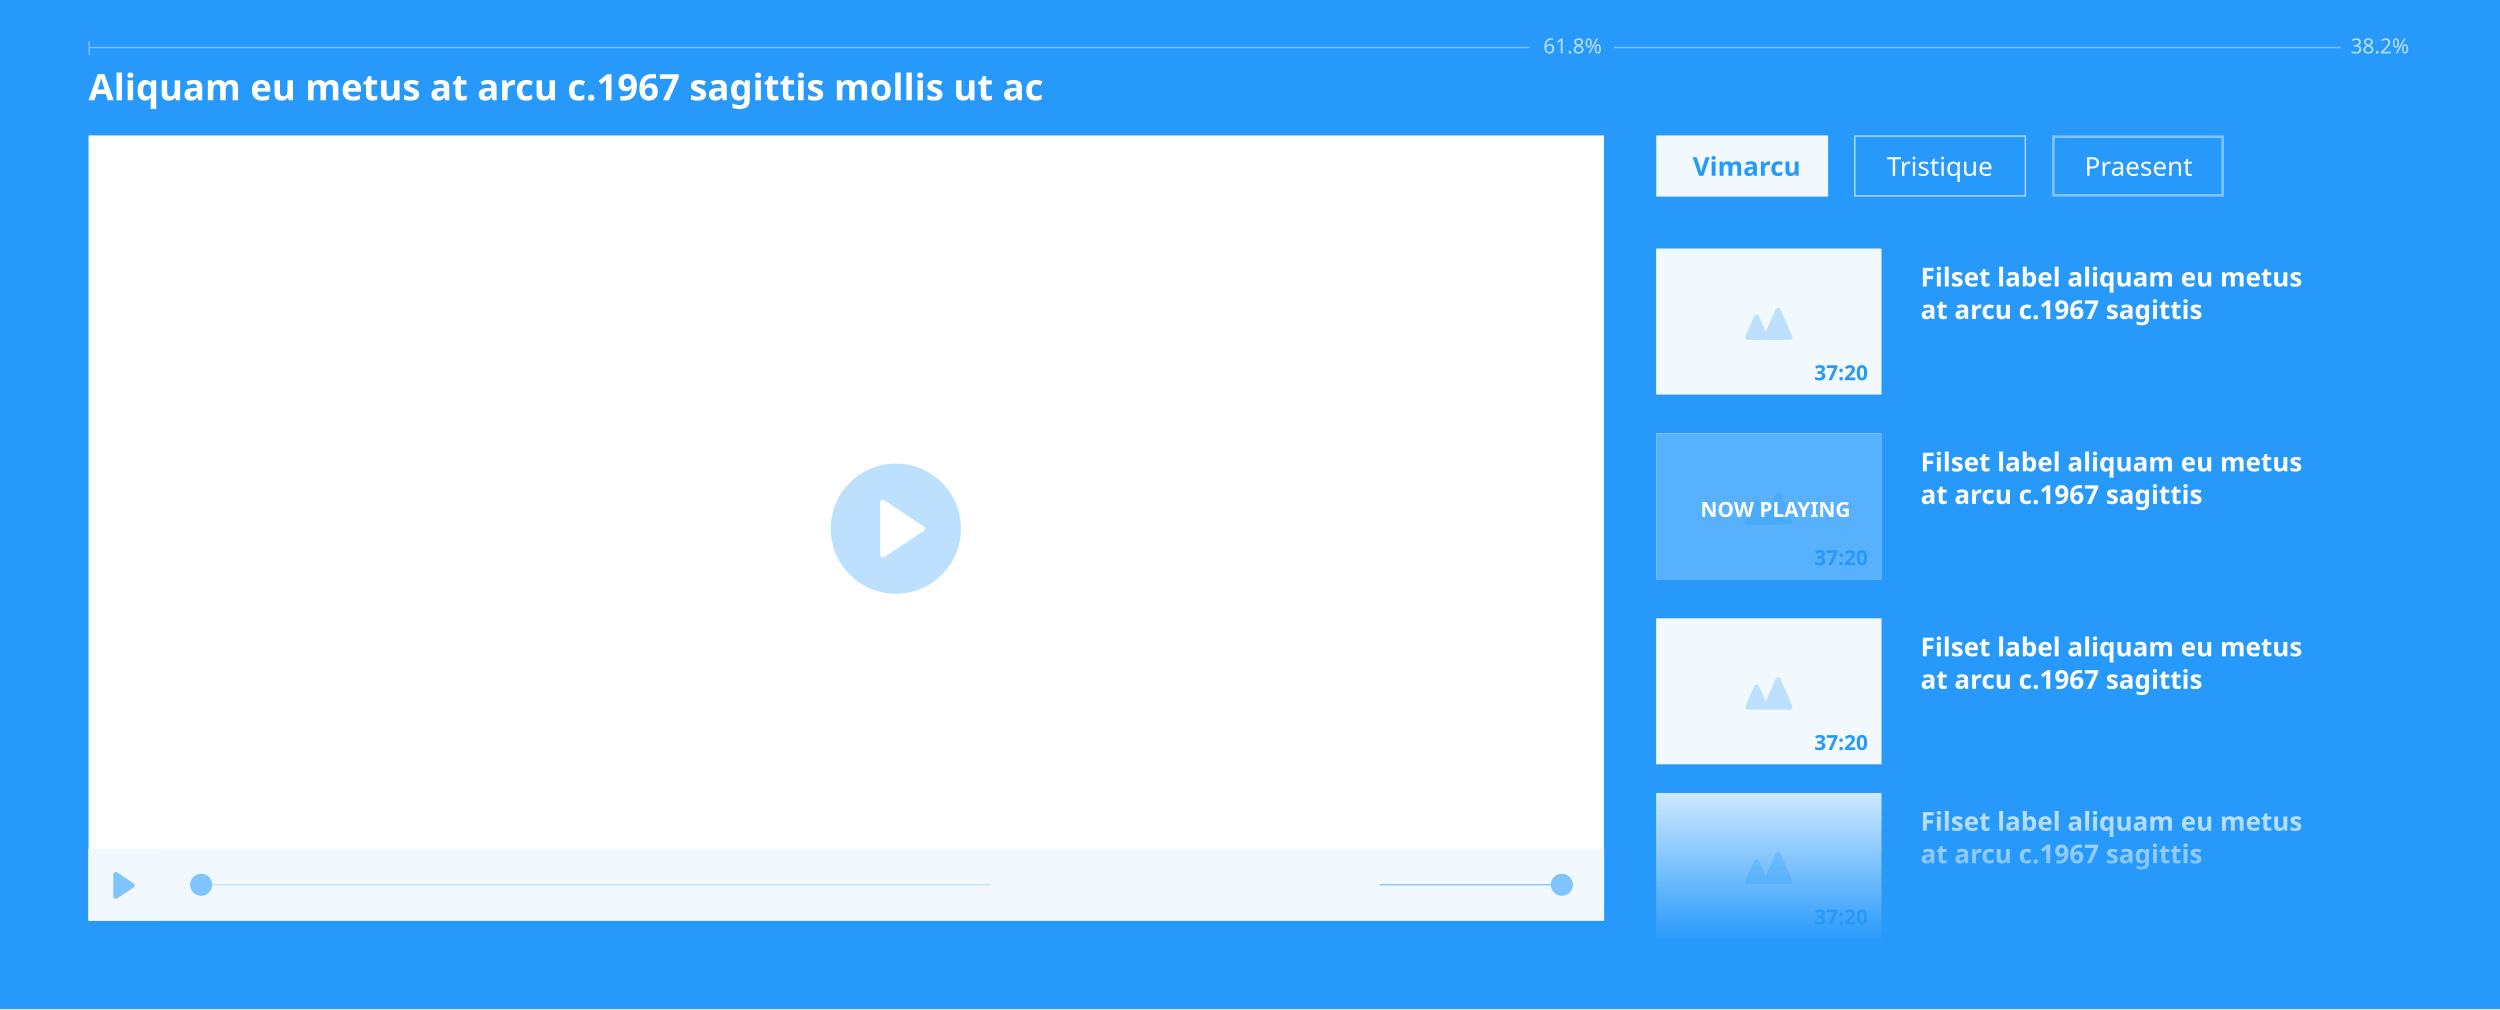
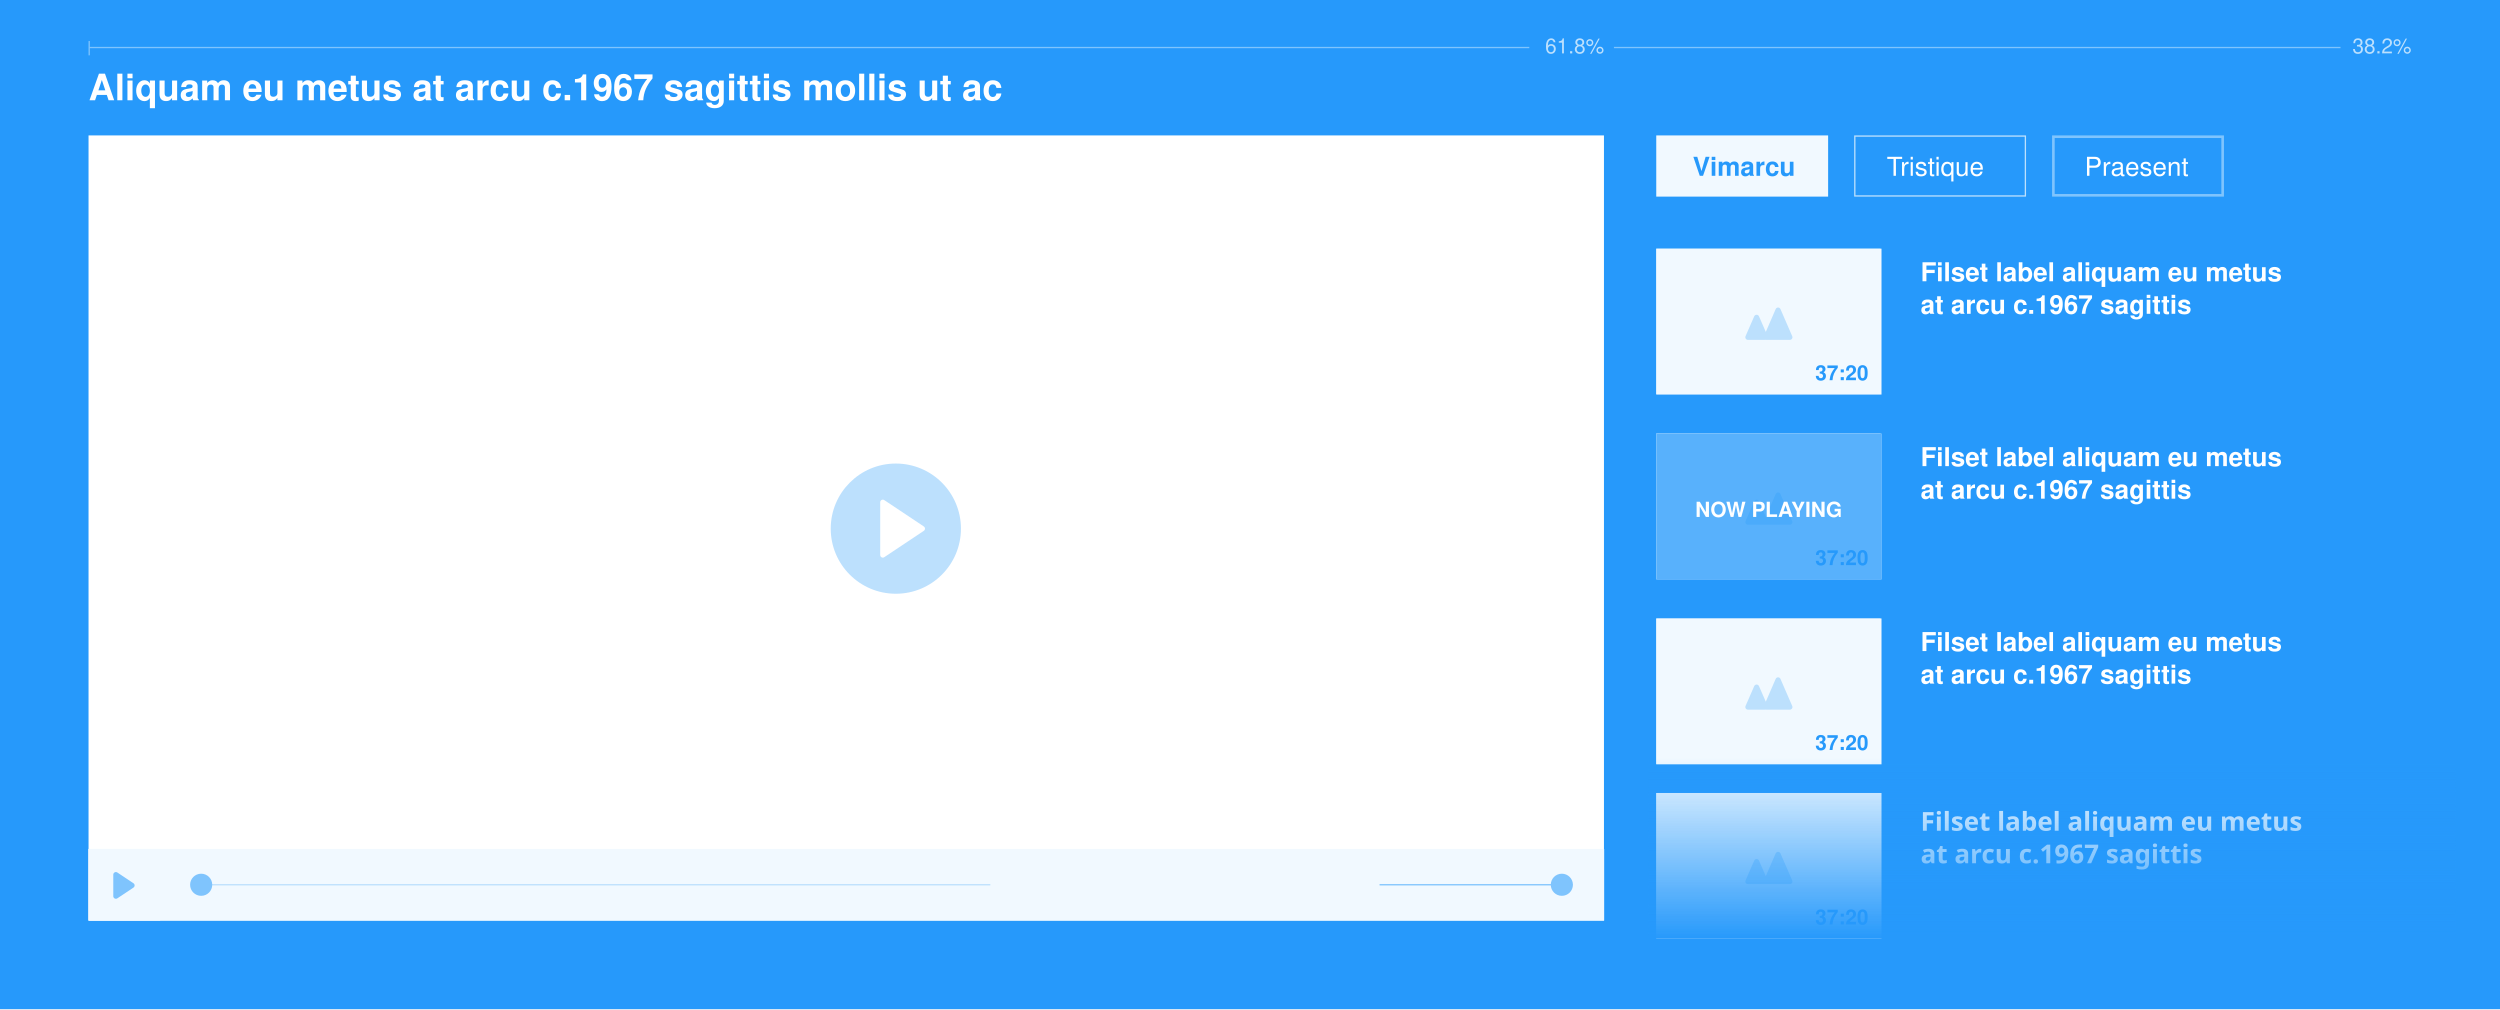
<svg xmlns="http://www.w3.org/2000/svg" width="1920" height="775" viewBox="0 0 1920 775">
  <defs>
-     <style>.a{clip-path:url(#c);}.b,.f,.p{fill:#2699fb;}.c,.g,.i,.j,.o{fill:#fff;}.c{font-size:28px;}.c,.f,.g,.i,.p{font-family:AkkuratPro-Bold, Akkurat Pro;font-weight:700;}.d,.l,.q{fill:#bce0fd;}.e{fill:#f1f9ff;}.f,.i,.l{font-size:16px;}.g,.o,.p{font-size:20px;}.h{fill:rgba(38,153,251,0.75);}.k,.m,.n,.s,.v{fill:none;}.k,.n{stroke:#7fc4fd;}.l,.o{font-family:AkkuratPro-Regular, Akkurat Pro;}.m,.q{stroke:#bce0fd;}.n{stroke-width:2px;}.r{fill:#7fc4fd;}.s{stroke:#707070;}.t{fill:url(#a);}.u{stroke:none;}</style>
+     <style>.a{clip-path:url(#c);}.b,.f,.p{fill:#2699fb;}.c,.g,.i,.j,.o,.t{fill:#fff;}.c{font-size:28px;}.c,.f,.g,.i,.p{font-family:Helvetica-Bold, Helvetica;}.c,.f,.g,.i,.p,.t{font-weight:700;}.d,.l,.q{fill:#bce0fd;}.e{fill:#f1f9ff;}.f,.i,.l{font-size:16px;}.g,.o,.p,.t{font-size:20px;}.h{fill:rgba(38,153,251,0.75);}.k,.m,.n,.s,.w{fill:none;}.k,.n{stroke:#7fc4fd;}.l,.o{font-family:Helvetica;}.m,.q{stroke:#bce0fd;}.n{stroke-width:2px;}.r{fill:#7fc4fd;}.s{stroke:#707070;}.t{font-family:AkkuratPro-Bold, Akkurat Pro;}.u{fill:url(#a);}.v{stroke:none;}</style>
    <linearGradient id="a" y1="0.572" x2="1" y2="0.572" gradientUnits="objectBoundingBox">
      <stop offset="0" stop-color="#2699fb" stop-opacity="0" />
      <stop offset="1" stop-color="#2699fb" />
    </linearGradient>
    <clipPath id="c">
      <rect width="1920" height="775" />
    </clipPath>
  </defs>
  <g id="b" class="a">
    <rect class="j" width="1920" height="775" />
    <g transform="translate(-301 -273)">
      <path class="b" d="M0,0H1920V775H0Z" transform="translate(301 273)" />
      <text class="c" transform="translate(369 350)">
        <tspan x="0" y="0">Aliquam eu metus at arcu c.1967 sagittis mollis ut ac</tspan>
      </text>
      <g transform="translate(-35 87)">
        <g transform="translate(1513 -579)">
          <rect class="d" width="172.225" height="111.686" transform="translate(95 956)" />
          <g transform="translate(95 956)">
            <path class="e" d="M173,112H0V0H173V112ZM84.121,69.978h0a2.052,2.052,0,0,0,.4.039H102.6a2,2,0,0,0,1.834-2.8l-9.04-20.833a2,2,0,0,0-3.669,0l-7.6,17.523L78.9,51.937a2,2,0,0,0-3.667,0l-6.659,15.28a2,2,0,0,0,1.834,2.8H83.726a2.033,2.033,0,0,0,.395-.039Z" />
          </g>
        </g>
        <text class="f" transform="translate(1771 478)">
-           <tspan x="-41.616" y="0">37:20</tspan>
+           <tspan x="-40.922" y="0">37:20</tspan>
        </text>
      </g>
      <g transform="translate(-35 229)">
        <g transform="translate(1513 -579)">
          <rect class="d" width="172.225" height="111.686" transform="translate(95 956)" />
          <g transform="translate(95 956)">
            <path class="e" d="M173,112H0V0H173V112ZM84.121,69.978h0a2.052,2.052,0,0,0,.4.039H102.6a2,2,0,0,0,1.834-2.8l-9.04-20.833a2,2,0,0,0-3.669,0l-7.6,17.523L78.9,51.937a2,2,0,0,0-3.667,0l-6.659,15.28a2,2,0,0,0,1.834,2.8H83.726a2.033,2.033,0,0,0,.395-.039Z" />
          </g>
        </g>
        <text class="f" transform="translate(1771 478)">
-           <tspan x="-41.616" y="0">37:20</tspan>
+           <tspan x="-40.922" y="0">37:20</tspan>
        </text>
      </g>
      <g transform="translate(-35 371)">
        <g transform="translate(1513 -579)">
          <rect class="d" width="172.225" height="111.686" transform="translate(95 956)" />
          <g transform="translate(95 956)">
            <path class="e" d="M173,112H0V0H173V112ZM84.121,69.978h0a2.052,2.052,0,0,0,.4.039H102.6a2,2,0,0,0,1.834-2.8l-9.04-20.833a2,2,0,0,0-3.669,0l-7.6,17.523L78.9,51.937a2,2,0,0,0-3.667,0l-6.659,15.28a2,2,0,0,0,1.834,2.8H83.726a2.033,2.033,0,0,0,.395-.039Z" />
          </g>
        </g>
        <text class="f" transform="translate(1771 478)">
-           <tspan x="-41.616" y="0">37:20</tspan>
+           <tspan x="-40.922" y="0">37:20</tspan>
        </text>
      </g>
      <text class="g" transform="translate(1776 474)">
-         <tspan x="0" y="19">Filset label aliquam eu metus </tspan>
-         <tspan x="0" y="44">at arcu c.1967 sagittis </tspan>
+         <tspan x="0" y="15">Filset label aliquam eu metus </tspan>
+         <tspan x="0" y="40">at arcu c.1967 sagittis </tspan>
      </text>
      <text class="g" transform="translate(1776 616)">
-         <tspan x="0" y="19">Filset label aliquam eu metus </tspan>
-         <tspan x="0" y="44">at arcu c.1967 sagittis </tspan>
+         <tspan x="0" y="15">Filset label aliquam eu metus </tspan>
+         <tspan x="0" y="40">at arcu c.1967 sagittis </tspan>
      </text>
      <text class="g" transform="translate(1776 758)">
-         <tspan x="0" y="19">Filset label aliquam eu metus </tspan>
-         <tspan x="0" y="44">at arcu c.1967 sagittis </tspan>
+         <tspan x="0" y="15">Filset label aliquam eu metus </tspan>
+         <tspan x="0" y="40">at arcu c.1967 sagittis </tspan>
      </text>
      <rect class="h" width="173" height="112" transform="translate(1573 606)" />
      <text class="i" transform="translate(1659.5 670)">
-         <tspan x="-52.536" y="0">NOW PLAYING</tspan>
+         <tspan x="-56.598" y="0">NOW PLAYING</tspan>
      </text>
      <path class="j" d="M0,0H1163.837V603H0Z" transform="translate(369 377)" />
      <circle class="d" cx="50" cy="50" r="50" transform="translate(939 629)" />
      <path class="j" d="M22.336,2.5a2,2,0,0,1,3.328,0L45.927,32.891A2,2,0,0,1,44.263,36H3.737a2,2,0,0,1-1.664-3.109Z" transform="translate(1013 655) rotate(90)" />
      <line class="k" x1="1106" transform="translate(369.5 309.5)" />
      <line class="k" x1="558" transform="translate(1540.5 309.5)" />
      <line class="k" y2="11" transform="translate(369.5 304.5)" />
      <text class="l" transform="translate(1533 314)">
-         <tspan x="-46.768" y="0">61.8%</tspan>
+         <tspan x="-45.367" y="0">61.8%</tspan>
      </text>
      <rect class="e" width="132" height="47" transform="translate(1573 377)" />
      <g class="m" transform="translate(1725 377)">
-         <rect class="u" width="132" height="47" />
-         <rect class="v" x="0.5" y="0.5" width="131" height="46" />
+         <rect class="v" width="132" height="47" />
+         <rect class="w" x="0.5" y="0.5" width="131" height="46" />
      </g>
      <g class="n" transform="translate(1877 377)">
-         <rect class="u" width="132" height="47" />
-         <rect class="v" x="1" y="1" width="130" height="45" />
+         <rect class="v" width="132" height="47" />
+         <rect class="w" x="1" y="1" width="130" height="45" />
      </g>
      <text class="o" transform="translate(1750 408)">
        <tspan x="0" y="0">Tristique</tspan>
      </text>
      <text class="p" transform="translate(1601 408)">
        <tspan x="0" y="0">Vimarcu</tspan>
      </text>
      <text class="o" transform="translate(1902 408)">
        <tspan x="0" y="0">Praesent</tspan>
      </text>
      <text class="l" transform="translate(2153 314)">
-         <tspan x="-46.768" y="0">38.2%</tspan>
+         <tspan x="-45.367" y="0">38.2%</tspan>
      </text>
      <rect class="e" width="1164" height="55" transform="translate(369 925)" />
      <rect class="e" width="55" height="55" transform="translate(369 925)" />
      <path class="q" d="M0,0H606.085" transform="translate(455.5 952.5)" />
      <line class="k" x2="148" transform="translate(1360.5 952.5)" />
      <circle class="r" cx="8.5" cy="8.5" r="8.5" transform="translate(1492 944)" />
      <circle class="r" cx="8.5" cy="8.5" r="8.5" transform="translate(447 944)" />
      <path class="r" d="M10.336,2.5a2,2,0,0,1,3.328,0l8.263,12.394A2,2,0,0,1,20.263,18H3.737a2,2,0,0,1-1.664-3.109Z" transform="translate(406 941) rotate(90)" />
      <path class="s" d="M9054.881,847.984" transform="translate(-8709 -12)" />
      <g transform="translate(-35 505)">
        <g transform="translate(1513 -579)">
          <rect class="d" width="172.225" height="111.686" transform="translate(95 956)" />
          <g transform="translate(95 956)">
            <path class="e" d="M173,112H0V0H173V112ZM84.121,69.978h0a2.052,2.052,0,0,0,.4.039H102.6a2,2,0,0,0,1.834-2.8l-9.04-20.833a2,2,0,0,0-3.669,0l-7.6,17.523L78.9,51.937a2,2,0,0,0-3.667,0l-6.659,15.28a2,2,0,0,0,1.834,2.8H83.726a2.033,2.033,0,0,0,.395-.039Z" />
          </g>
        </g>
        <text class="f" transform="translate(1771 478)">
-           <tspan x="-41.616" y="0">37:20</tspan>
+           <tspan x="-40.922" y="0">37:20</tspan>
        </text>
      </g>
-       <text class="g" transform="translate(1776 892)">
+       <text class="t" transform="translate(1776 892)">
        <tspan x="0" y="19">Filset label aliquam eu metus </tspan>
        <tspan x="0" y="44">at arcu c.1967 sagittis </tspan>
      </text>
-       <rect class="t" width="139" height="620" transform="translate(2187 858) rotate(90)" />
+       <rect class="u" width="139" height="620" transform="translate(2187 855) rotate(90)" />
    </g>
  </g>
</svg>
